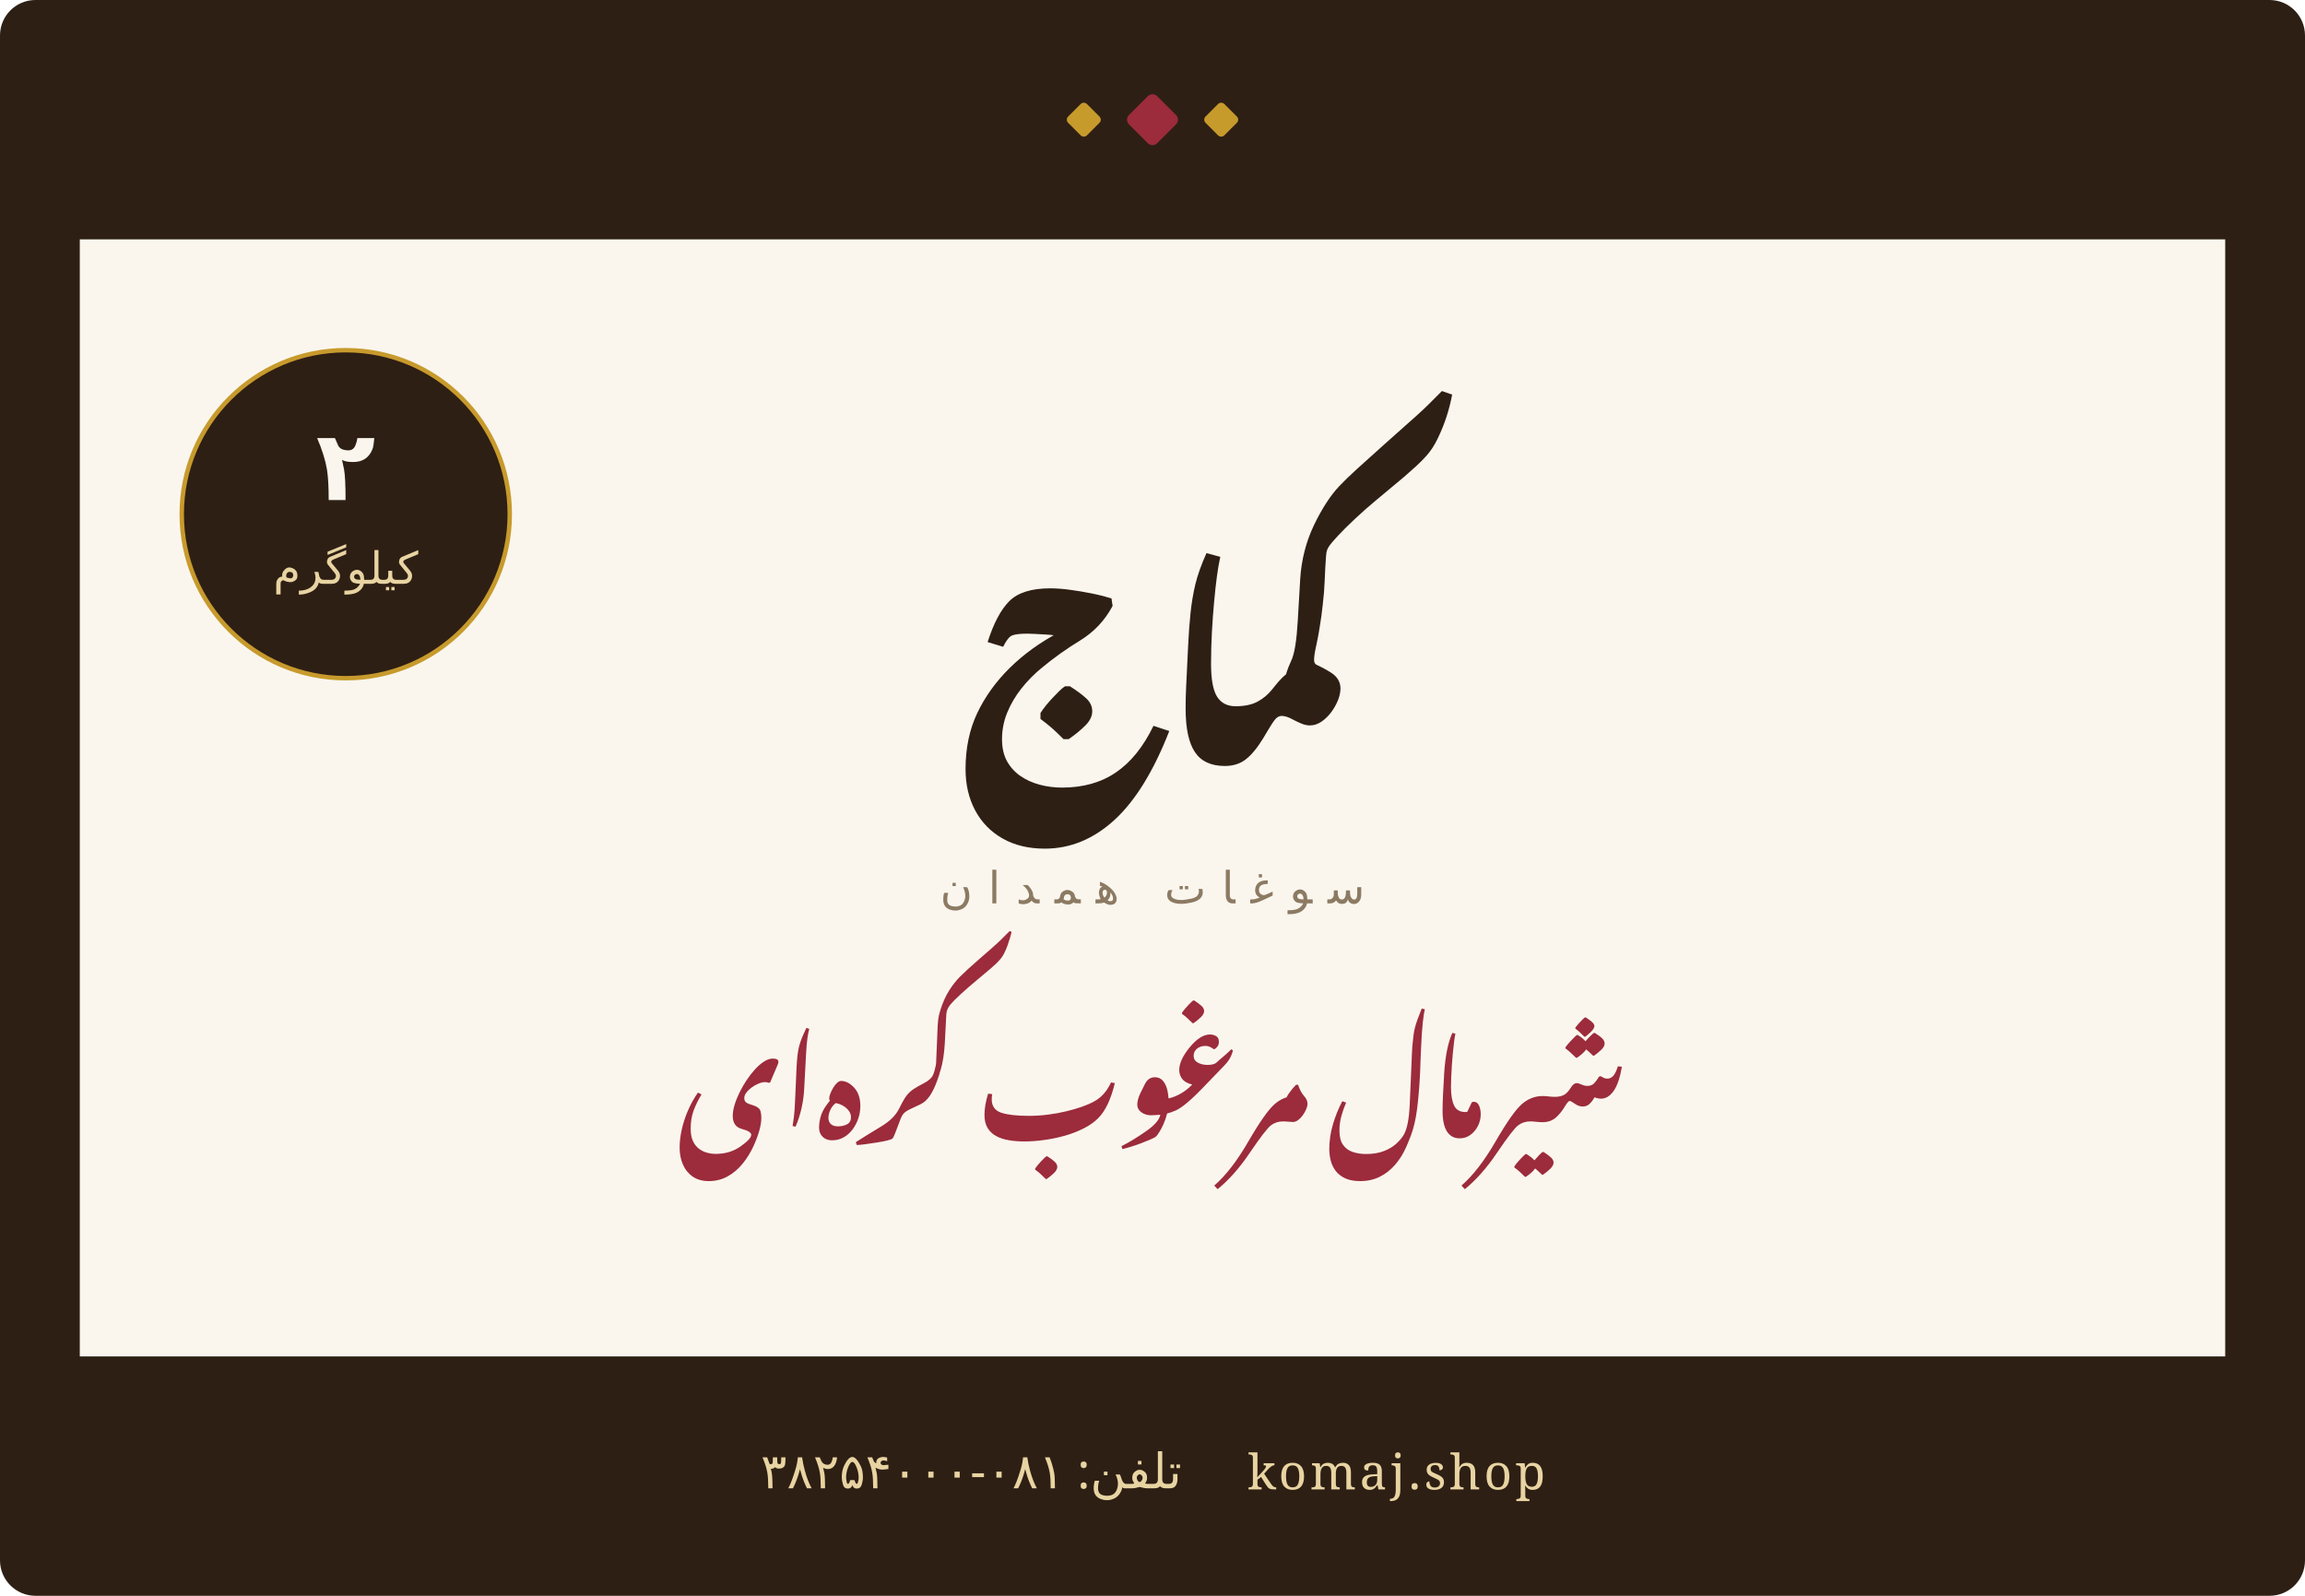
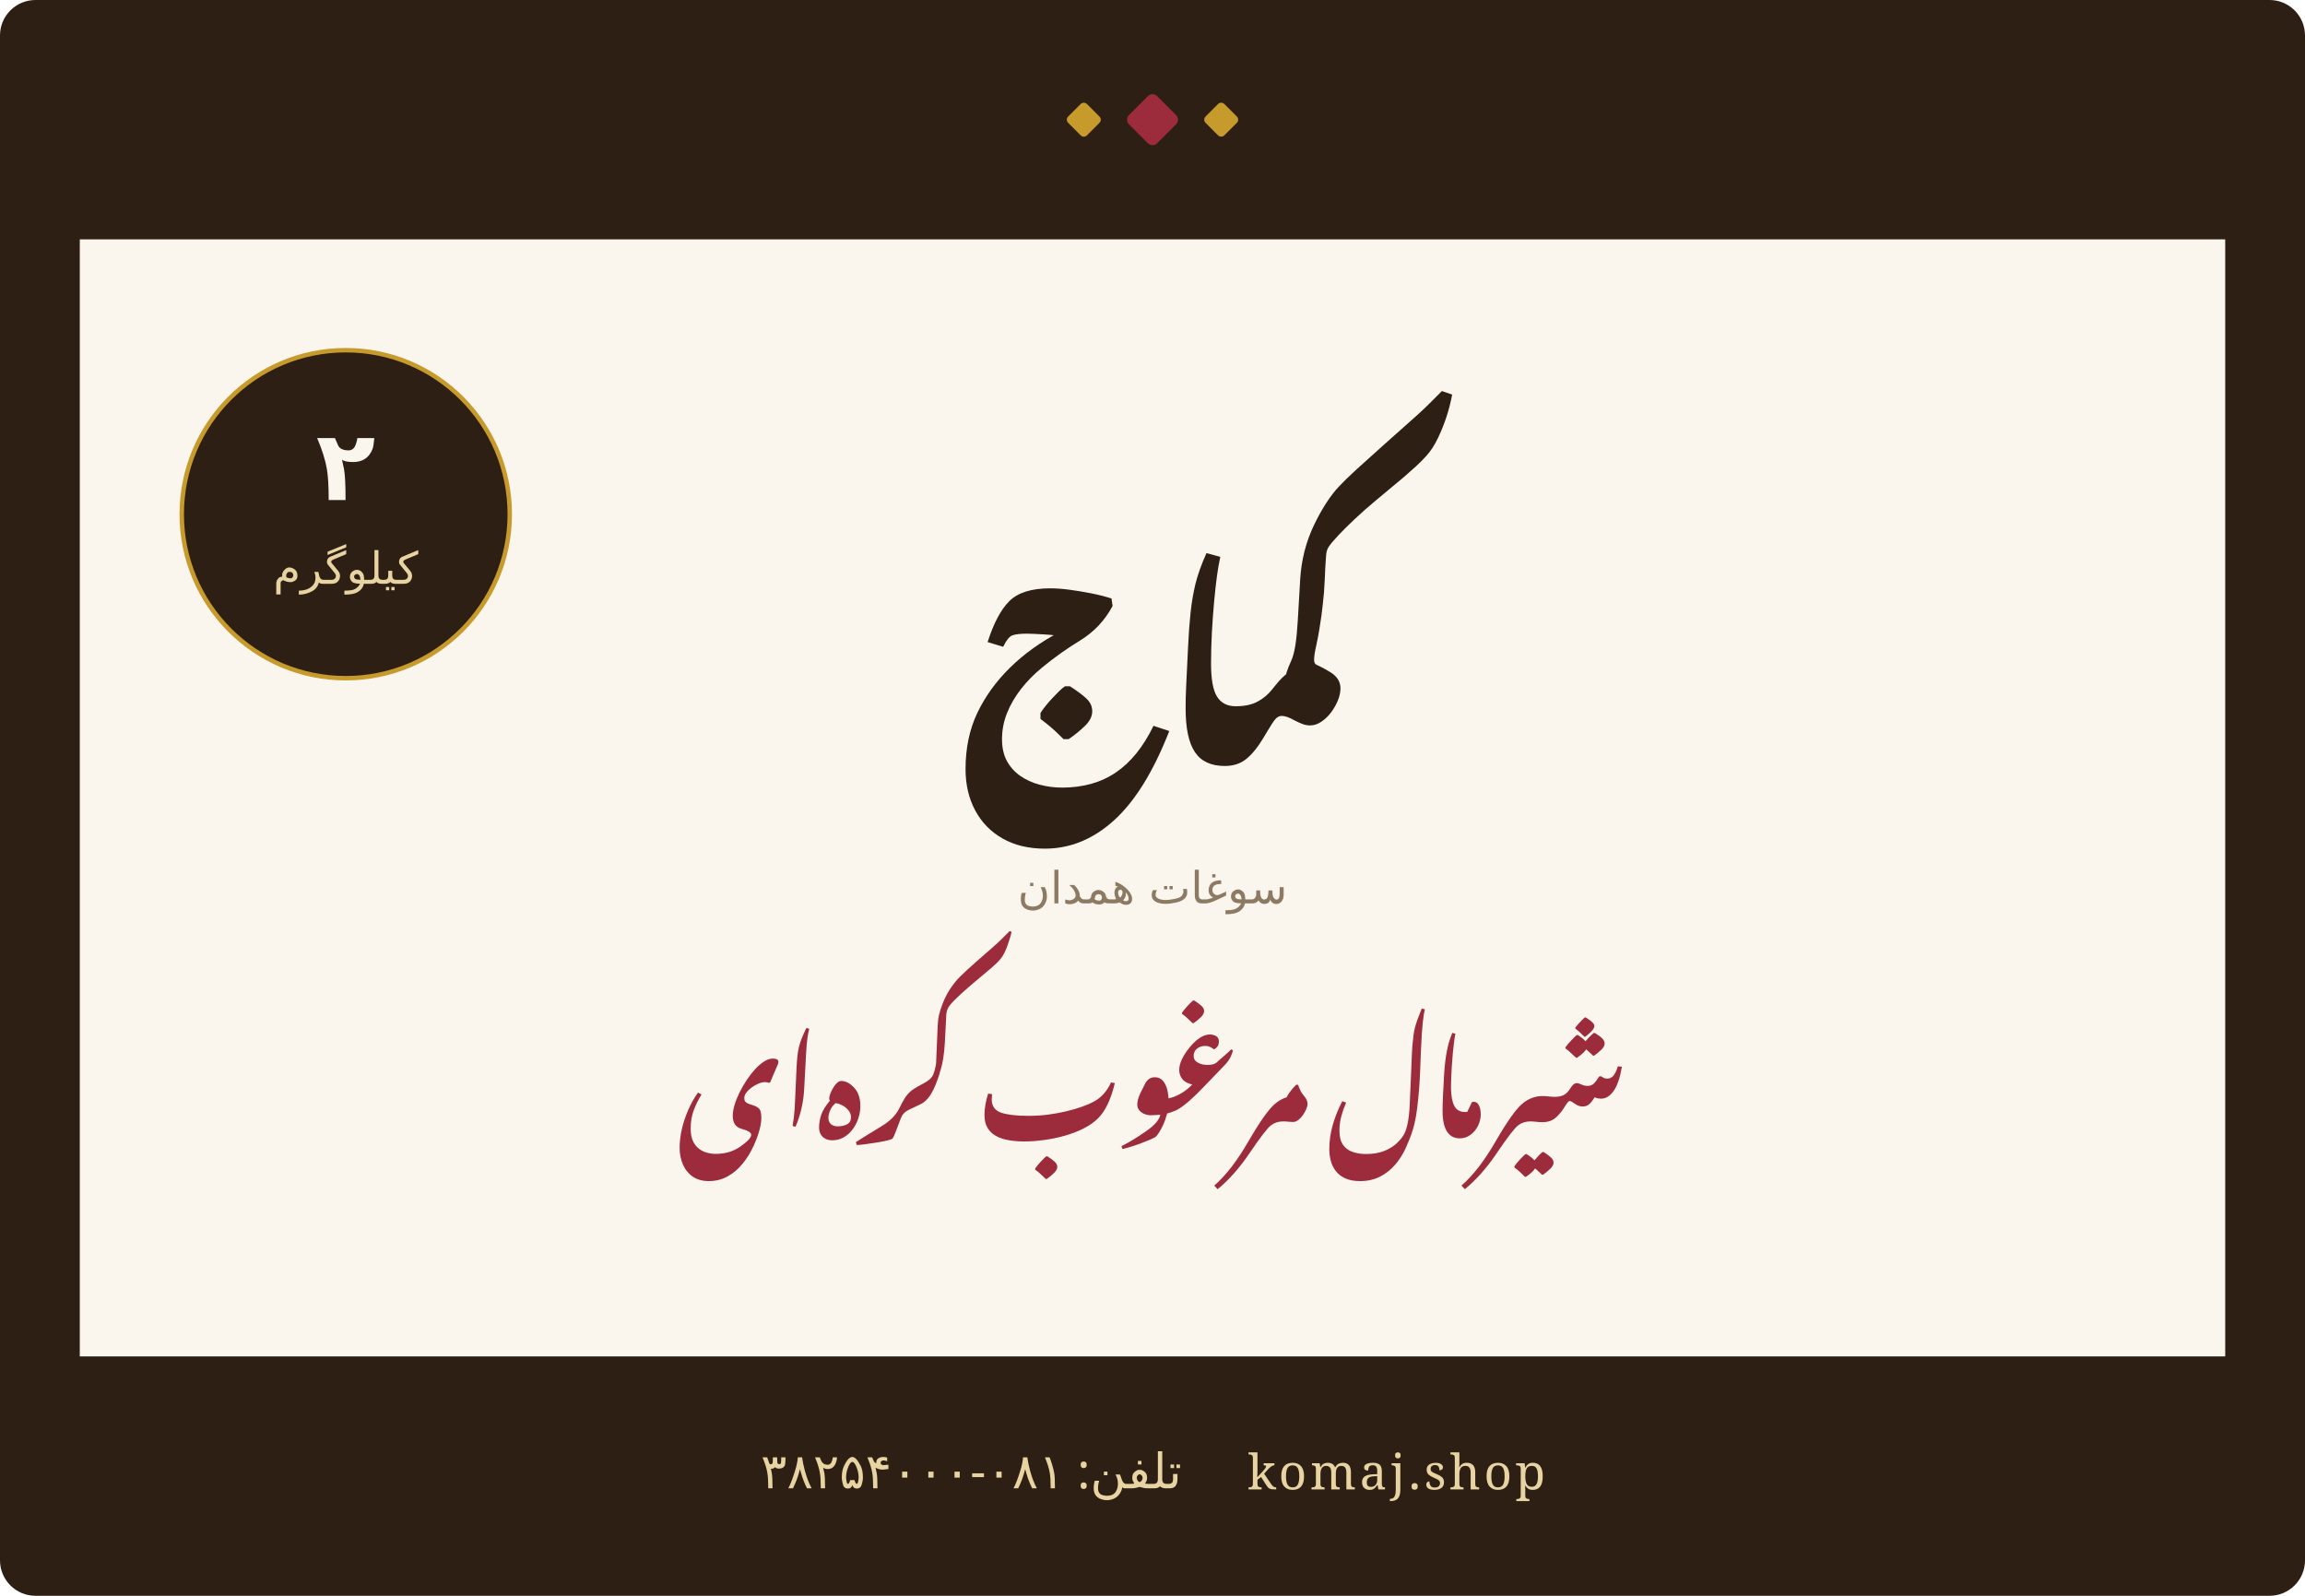
<svg xmlns="http://www.w3.org/2000/svg" width="1040" height="720" viewBox="0 0 1040 720">
  <rect width="1040" height="720" rx="16" fill="#2E1F14" />
  <rect x="-6.00" y="-6.00" width="12.00" height="12.00" fill="#C79A2C" rx="2.0" transform="translate(489.0,54.0) rotate(45)" />
  <rect x="-9.00" y="-9.00" width="18.00" height="18.00" fill="#9C2B3B" rx="3.0" transform="translate(520.0,54.0) rotate(45)" />
  <rect x="-6.00" y="-6.00" width="12.00" height="12.00" fill="#C79A2C" rx="2.0" transform="translate(551.0,54.0) rotate(45)" />
  <rect x="36.0" y="108.0" width="968.0" height="504.0" fill="#FAF6EE" />
  <text x="520.0" y="345.6" text-anchor="middle" font-family="'Noto Nastaliq Urdu', serif" font-size="100.0" fill="#2E1F14" font-weight="700" direction="rtl">کماج</text>
-   <text x="520.0" y="407.6" text-anchor="middle" font-family="'Vazirmatn', sans-serif" font-size="20.0" fill="#8C7A63" letter-spacing="7.00" direction="rtl">سوغات همدان</text>
+   <text x="520.0" y="407.6" text-anchor="middle" font-family="'Vazirmatn', sans-serif" font-size="20.0" fill="#8C7A63" direction="rtl">سوغات همدان</text>
  <text x="520.0" y="513.6" text-anchor="middle" font-family="'Noto Nastaliq Urdu', serif" font-size="52.0" fill="#9C2B3B" direction="rtl">شیرمال مرغوب کره‌ای</text>
  <text x="438.2" y="671.5" text-anchor="middle" font-family="'Vazirmatn', sans-serif" font-size="22.0" fill="#E8D4A2" direction="rtl">تلفن: ۰۸۱-۳۸۲۵۴۰۰۰</text>
  <text x="630.1" y="672.0" text-anchor="middle" font-family="'Marcellus', serif" font-size="22.0" fill="#E8D4A2" letter-spacing="1.54">komaj.shop</text>
  <circle cx="156.0" cy="232.0" r="74" fill="#2E1F14" stroke="#C79A2C" stroke-width="2" />
  <text x="156.0" y="225.6" text-anchor="middle" font-family="'Vazirmatn', sans-serif" font-size="44.0" fill="#FAF6EE" font-weight="800" direction="rtl">۲</text>
  <text x="156.0" y="263.4" text-anchor="middle" font-family="'Vazirmatn', sans-serif" font-size="20.0" fill="#E8D4A2" direction="rtl">کیلوگرم</text>
</svg>
